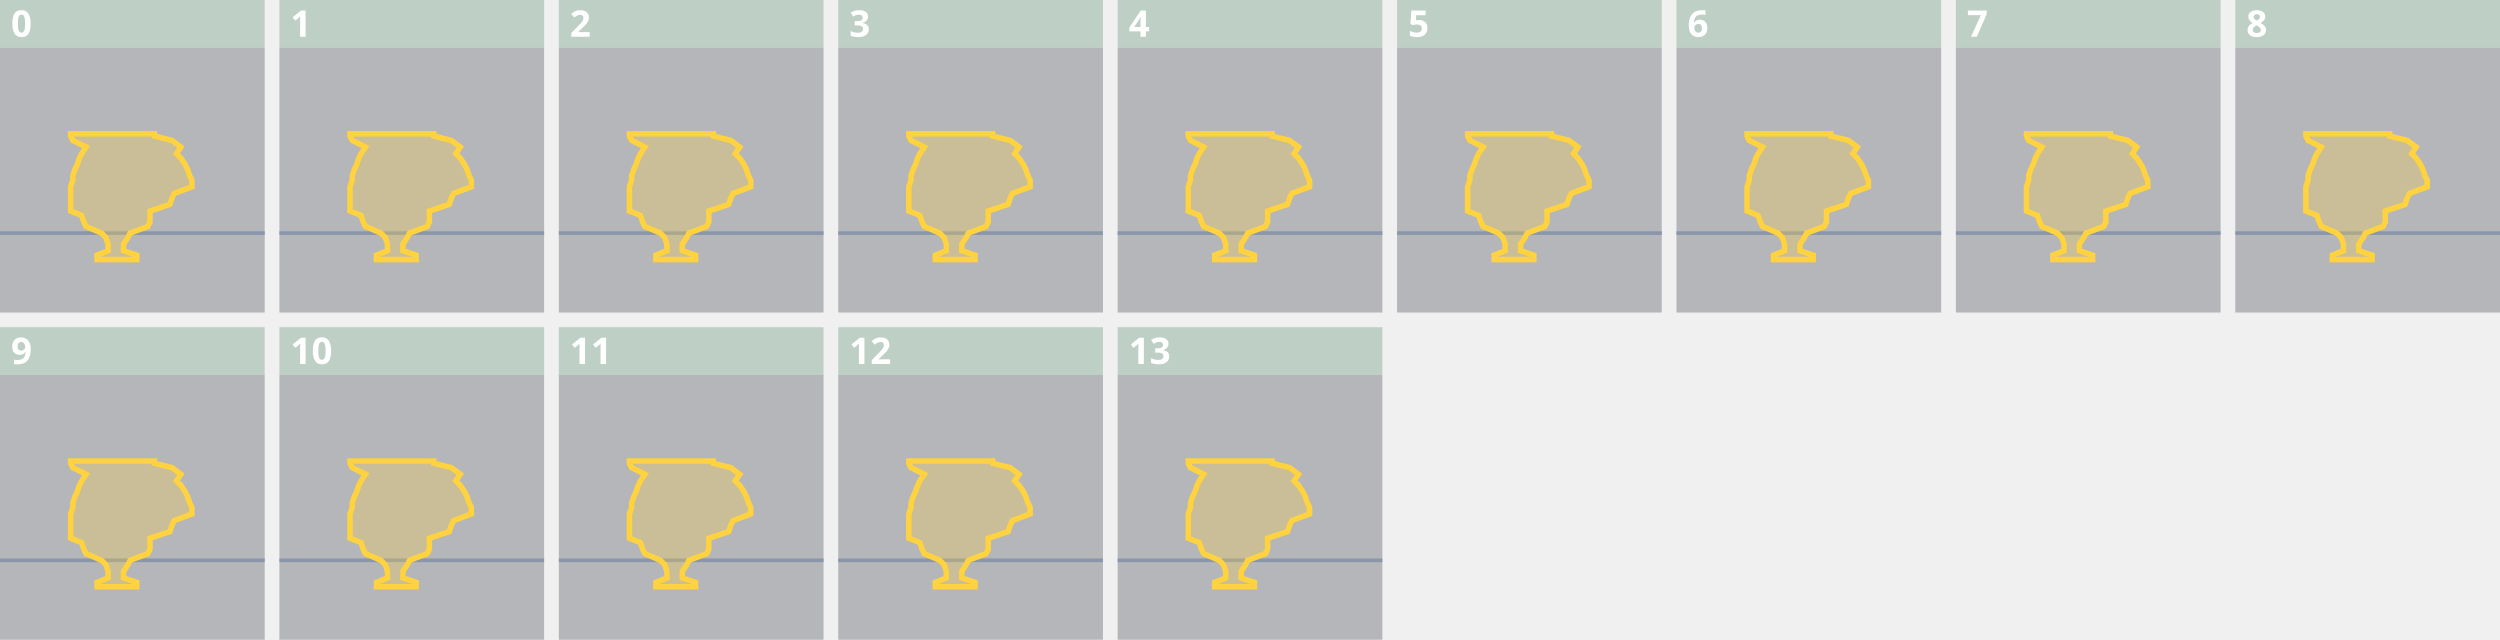
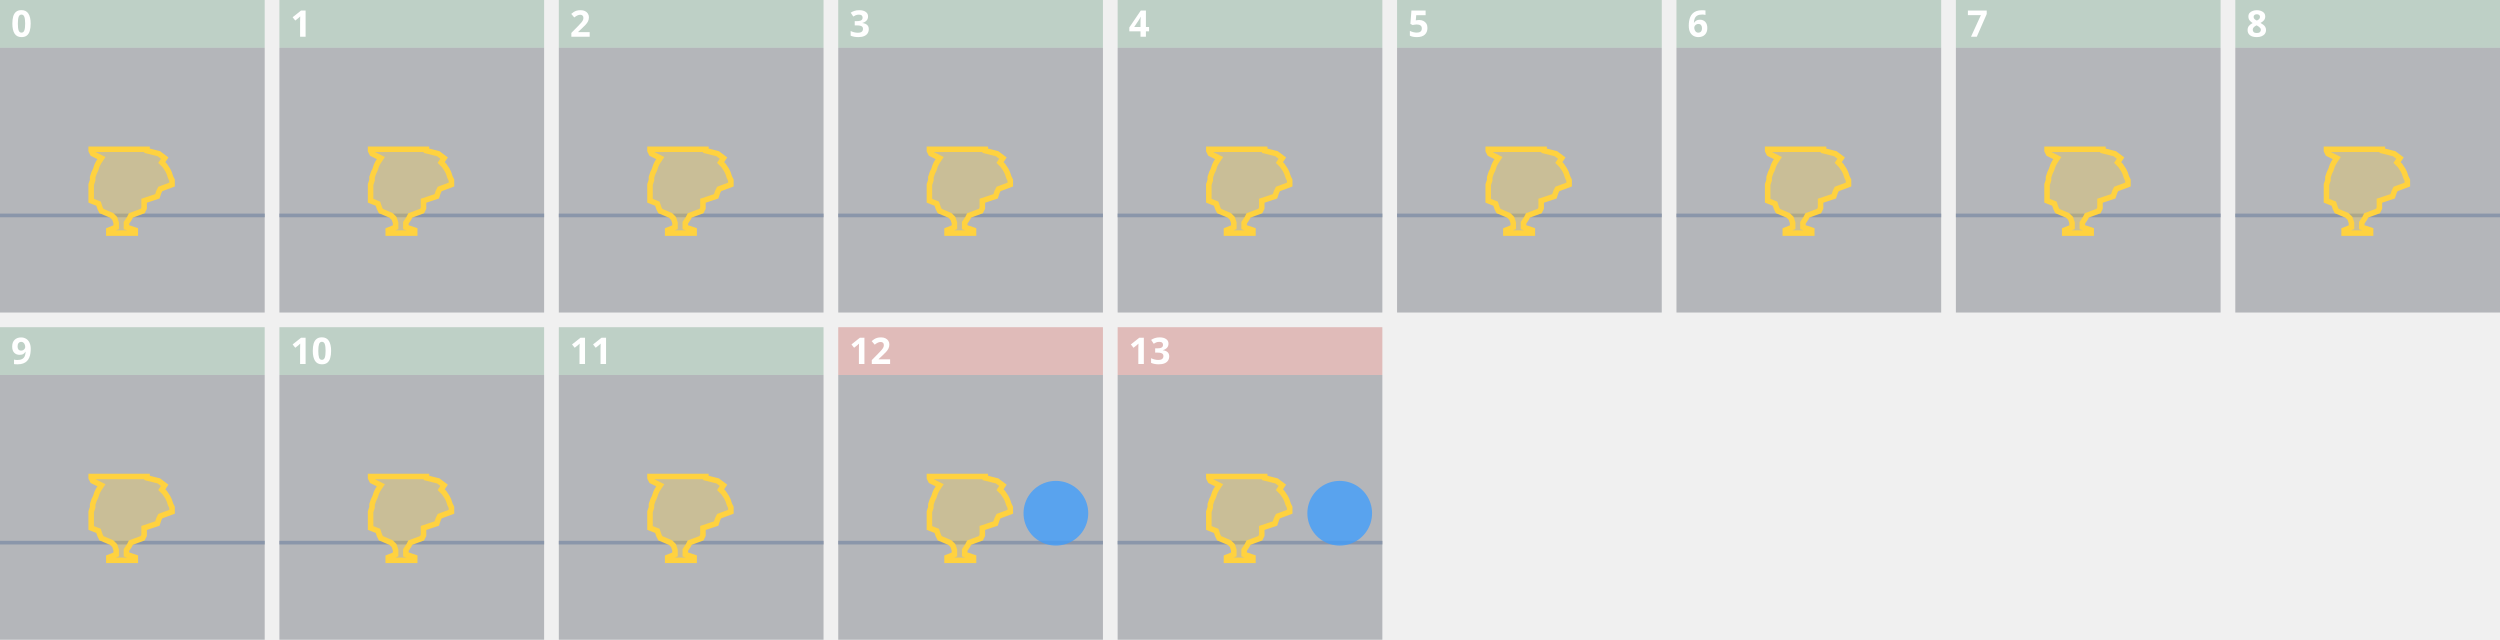
<svg xmlns="http://www.w3.org/2000/svg" viewBox="0 0 680 174" width="680" height="174">
-   <style>text{font:bold 10px sans-serif;fill:#ffffff}.k{fill:#1b2230}.g{stroke:#8a96aa;stroke-width:1.67}use{stroke-width:2.50;fill-opacity:.28}.u{stroke:#ffd23f;fill:#ffd23f}.v{stroke:#4ade80;fill:#4ade80;fill-opacity:.6}.a{stroke:#e879f9;fill:#e879f9}.o{stroke:#22d3ee;fill:#22d3ee;fill-opacity:.5}.H{color:#ff4d3d;fill:#ff4d3d;opacity:.7}.G{color:#3b9cff;fill:#3b9cff;opacity:.75}.S{color:#ffa630;fill:#ffa630;opacity:.75}.T{color:#ffa630;fill:none;stroke:#ffa630;stroke-width:3.33;stroke-dasharray:6.7}.P{color:#c49bff;fill:none;stroke:#c49bff;stroke-width:1.67;stroke-dasharray:5.0}</style>
+   <style>text{font:bold 10px sans-serif;fill:#ffffff}.k{fill:#1b2230}.g{stroke:#8a96aa;stroke-width:2.50}use{stroke-width:3.75;fill-opacity:.28}.u{stroke:#ffd23f;fill:#ffd23f}.v{stroke:#4ade80;fill:#4ade80;fill-opacity:.6}.a{stroke:#e879f9;fill:#e879f9}.o{stroke:#22d3ee;fill:#22d3ee;fill-opacity:.5}.H{color:#ff4d3d;fill:#ff4d3d;opacity:.7}.G{color:#3b9cff;fill:#3b9cff;opacity:.75}.S{color:#ffa630;fill:#ffa630;opacity:.75}.T{color:#ffa630;fill:none;stroke:#ffa630;stroke-width:5.00;stroke-dasharray:10.0}.P{color:#c49bff;fill:none;stroke:#c49bff;stroke-width:2.50;stroke-dasharray:7.5}</style>
  <defs>
    <path id="b0" d="M10 -21L-28 -21L-28 -20L-27 -18L-21 -15L-23 -12L-24 -10L-25 -7L-26 -5L-27 -2L-27 0L-28 3L-28 6L-28 8L-28 11L-28 14L-23 16L-22 19L-21 21L-14 24L-12 26L-11 29L-11 32L-16 34L-16 36L2 36L2 34L-4 32L-4 29L-2 26L-1 24L7 21L8 19L8 16L8 14L17 11L18 8L19 6L27 3L27 0L26 -2L25 -5L24 -7L22 -10L20 -12L22 -15L18 -18L10 -20Z" />
-     <rect id="K" x="-60" y="-60" width="120" height="120" class="k" />
+     <rect id="K" x="-90" y="-90" width="180" height="180" class="k" />
    <rect id="Ls" width="72" height="13" fill="#3f7d5a" />
+     <rect id="La" width="72" height="13" fill="#b8332b" />
  </defs>
  <use href="#Ls" x="0" y="0" />
  <text x="3" y="10">0</text>
-   <svg x="0" y="13" width="72" height="72" viewBox="-60 -60 120 120">
+   <svg x="0" y="13" width="72" height="72" viewBox="-90 -90 180 180">
    <use href="#K" />
-     <line x1="-60" y1="24" x2="60" y2="24" class="g" />
+     <line x1="-90" y1="24" x2="90" y2="24" class="g" />
    <use href="#b0" class="u" />
  </svg>
  <use href="#Ls" x="76" y="0" />
  <text x="79" y="10">1</text>
-   <svg x="76" y="13" width="72" height="72" viewBox="-60 -60 120 120">
+   <svg x="76" y="13" width="72" height="72" viewBox="-90 -90 180 180">
    <use href="#K" />
-     <line x1="-60" y1="24" x2="60" y2="24" class="g" />
+     <line x1="-90" y1="24" x2="90" y2="24" class="g" />
    <use href="#b0" class="u" />
  </svg>
  <use href="#Ls" x="152" y="0" />
  <text x="155" y="10">2</text>
-   <svg x="152" y="13" width="72" height="72" viewBox="-60 -60 120 120">
+   <svg x="152" y="13" width="72" height="72" viewBox="-90 -90 180 180">
    <use href="#K" />
-     <line x1="-60" y1="24" x2="60" y2="24" class="g" />
+     <line x1="-90" y1="24" x2="90" y2="24" class="g" />
    <use href="#b0" class="u" />
  </svg>
  <use href="#Ls" x="228" y="0" />
  <text x="231" y="10">3</text>
-   <svg x="228" y="13" width="72" height="72" viewBox="-60 -60 120 120">
+   <svg x="228" y="13" width="72" height="72" viewBox="-90 -90 180 180">
    <use href="#K" />
-     <line x1="-60" y1="24" x2="60" y2="24" class="g" />
+     <line x1="-90" y1="24" x2="90" y2="24" class="g" />
    <use href="#b0" class="u" />
  </svg>
  <use href="#Ls" x="304" y="0" />
  <text x="307" y="10">4</text>
-   <svg x="304" y="13" width="72" height="72" viewBox="-60 -60 120 120">
+   <svg x="304" y="13" width="72" height="72" viewBox="-90 -90 180 180">
    <use href="#K" />
-     <line x1="-60" y1="24" x2="60" y2="24" class="g" />
+     <line x1="-90" y1="24" x2="90" y2="24" class="g" />
    <use href="#b0" class="u" />
  </svg>
  <use href="#Ls" x="380" y="0" />
  <text x="383" y="10">5</text>
-   <svg x="380" y="13" width="72" height="72" viewBox="-60 -60 120 120">
+   <svg x="380" y="13" width="72" height="72" viewBox="-90 -90 180 180">
    <use href="#K" />
-     <line x1="-60" y1="24" x2="60" y2="24" class="g" />
+     <line x1="-90" y1="24" x2="90" y2="24" class="g" />
    <use href="#b0" class="u" />
  </svg>
  <use href="#Ls" x="456" y="0" />
  <text x="459" y="10">6</text>
-   <svg x="456" y="13" width="72" height="72" viewBox="-60 -60 120 120">
+   <svg x="456" y="13" width="72" height="72" viewBox="-90 -90 180 180">
    <use href="#K" />
-     <line x1="-60" y1="24" x2="60" y2="24" class="g" />
+     <line x1="-90" y1="24" x2="90" y2="24" class="g" />
    <use href="#b0" class="u" />
  </svg>
  <use href="#Ls" x="532" y="0" />
  <text x="535" y="10">7</text>
-   <svg x="532" y="13" width="72" height="72" viewBox="-60 -60 120 120">
+   <svg x="532" y="13" width="72" height="72" viewBox="-90 -90 180 180">
    <use href="#K" />
-     <line x1="-60" y1="24" x2="60" y2="24" class="g" />
+     <line x1="-90" y1="24" x2="90" y2="24" class="g" />
    <use href="#b0" class="u" />
  </svg>
  <use href="#Ls" x="608" y="0" />
  <text x="611" y="10">8</text>
-   <svg x="608" y="13" width="72" height="72" viewBox="-60 -60 120 120">
+   <svg x="608" y="13" width="72" height="72" viewBox="-90 -90 180 180">
    <use href="#K" />
-     <line x1="-60" y1="24" x2="60" y2="24" class="g" />
+     <line x1="-90" y1="24" x2="90" y2="24" class="g" />
    <use href="#b0" class="u" />
  </svg>
  <use href="#Ls" x="0" y="89" />
  <text x="3" y="99">9</text>
-   <svg x="0" y="102" width="72" height="72" viewBox="-60 -60 120 120">
+   <svg x="0" y="102" width="72" height="72" viewBox="-90 -90 180 180">
    <use href="#K" />
-     <line x1="-60" y1="24" x2="60" y2="24" class="g" />
+     <line x1="-90" y1="24" x2="90" y2="24" class="g" />
    <use href="#b0" class="u" />
  </svg>
  <use href="#Ls" x="76" y="89" />
  <text x="79" y="99">10</text>
-   <svg x="76" y="102" width="72" height="72" viewBox="-60 -60 120 120">
+   <svg x="76" y="102" width="72" height="72" viewBox="-90 -90 180 180">
    <use href="#K" />
-     <line x1="-60" y1="24" x2="60" y2="24" class="g" />
+     <line x1="-90" y1="24" x2="90" y2="24" class="g" />
    <use href="#b0" class="u" />
  </svg>
  <use href="#Ls" x="152" y="89" />
  <text x="155" y="99">11</text>
-   <svg x="152" y="102" width="72" height="72" viewBox="-60 -60 120 120">
+   <svg x="152" y="102" width="72" height="72" viewBox="-90 -90 180 180">
    <use href="#K" />
-     <line x1="-60" y1="24" x2="60" y2="24" class="g" />
+     <line x1="-90" y1="24" x2="90" y2="24" class="g" />
    <use href="#b0" class="u" />
  </svg>
-   <use href="#Ls" x="228" y="89" />
+   <use href="#La" x="228" y="89" />
  <text x="231" y="99">12</text>
-   <svg x="228" y="102" width="72" height="72" viewBox="-60 -60 120 120">
+   <svg x="228" y="102" width="72" height="72" viewBox="-90 -90 180 180">
    <use href="#K" />
-     <line x1="-60" y1="24" x2="60" y2="24" class="g" />
+     <line x1="-90" y1="24" x2="90" y2="24" class="g" />
    <use href="#b0" class="u" />
+     <g class="G">
+       <line x1="58" y1="4" x2="58" y2="4" stroke="currentColor" stroke-width="44" stroke-linecap="round" />
+     </g>
  </svg>
-   <use href="#Ls" x="304" y="89" />
+   <use href="#La" x="304" y="89" />
  <text x="307" y="99">13</text>
-   <svg x="304" y="102" width="72" height="72" viewBox="-60 -60 120 120">
+   <svg x="304" y="102" width="72" height="72" viewBox="-90 -90 180 180">
    <use href="#K" />
-     <line x1="-60" y1="24" x2="60" y2="24" class="g" />
+     <line x1="-90" y1="24" x2="90" y2="24" class="g" />
    <use href="#b0" class="u" />
+     <g class="G">
+       <line x1="61" y1="4" x2="61" y2="4" stroke="currentColor" stroke-width="44" stroke-linecap="round" />
+     </g>
  </svg>
</svg>
